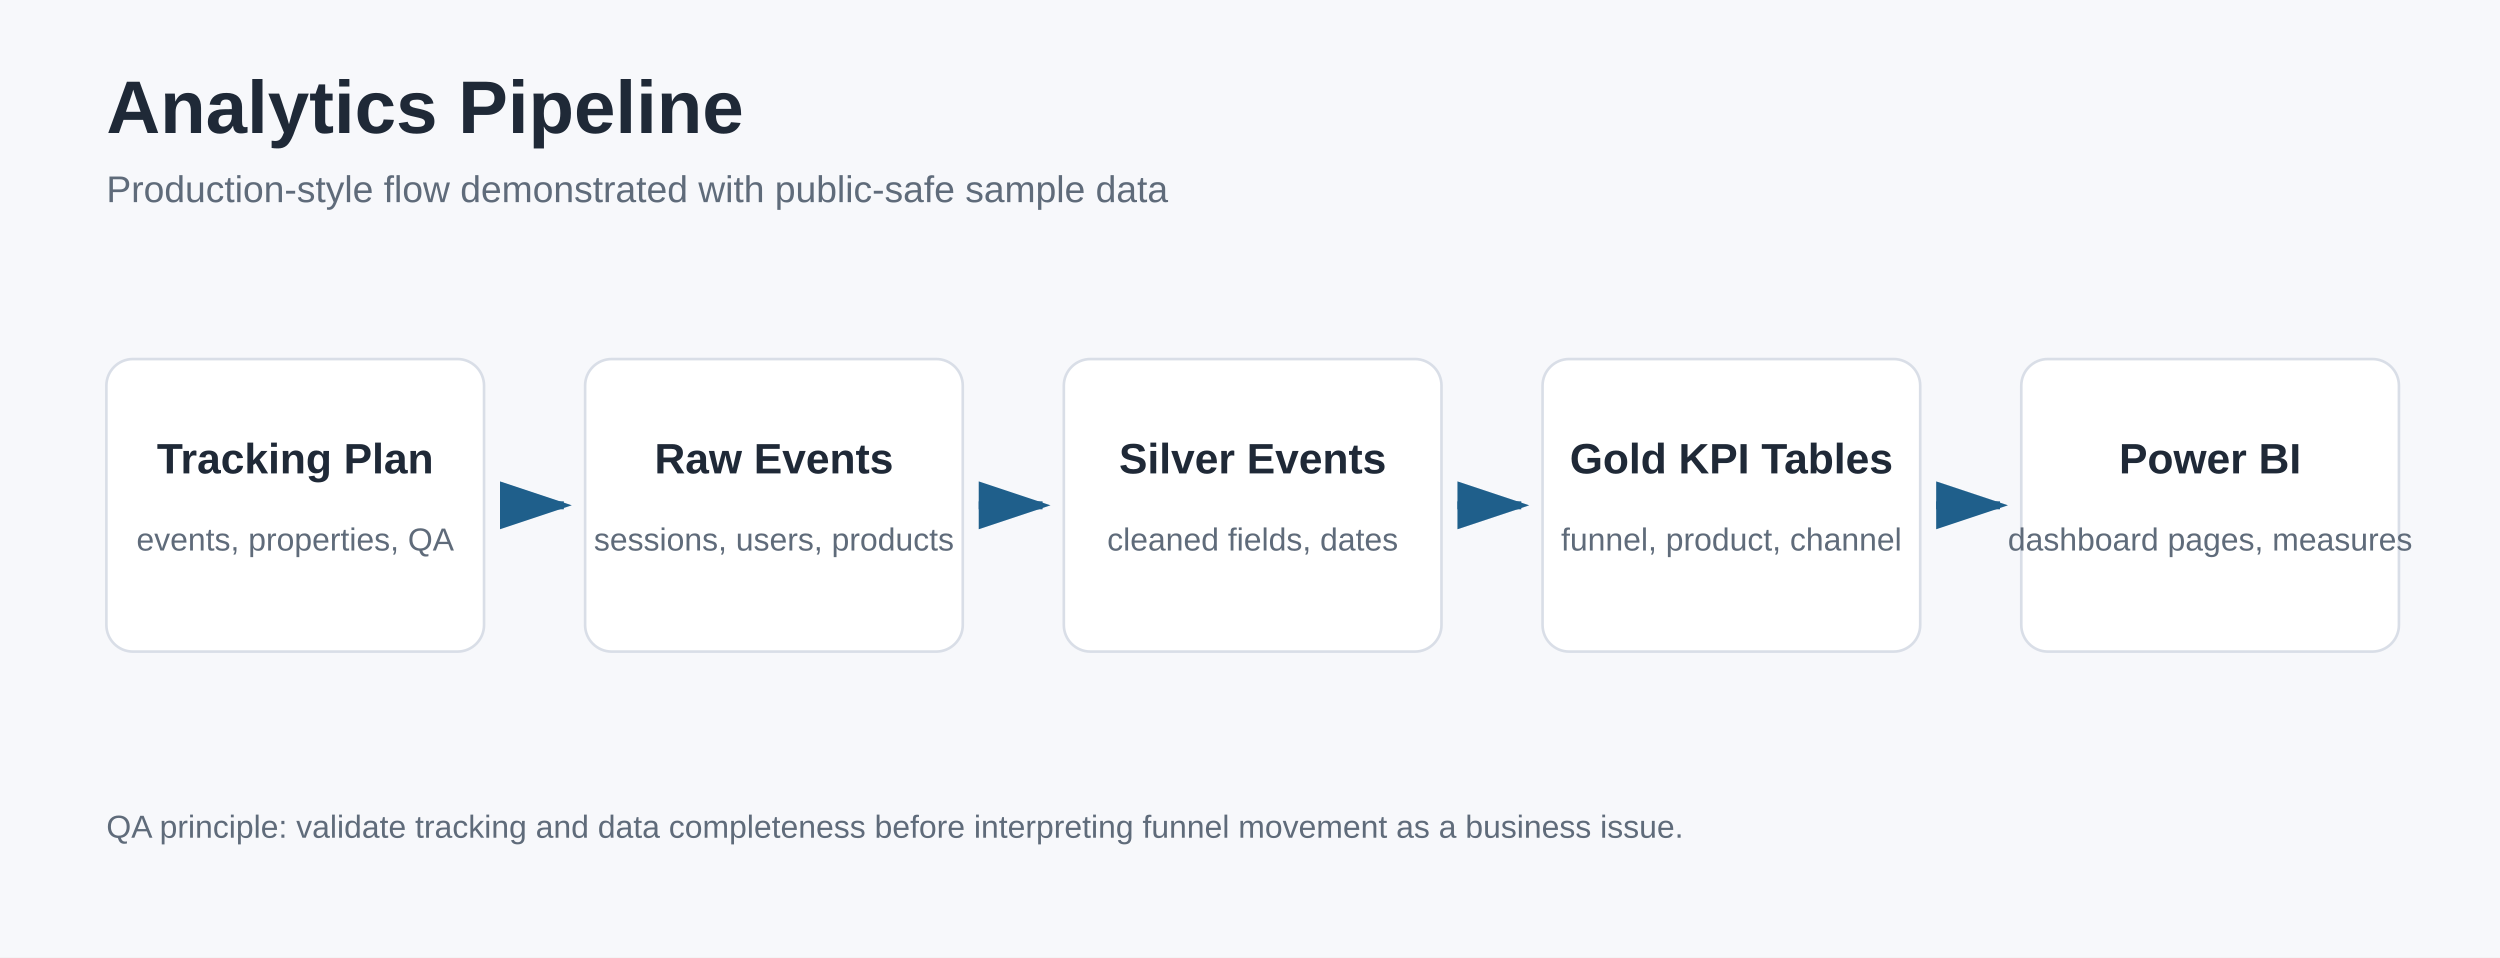
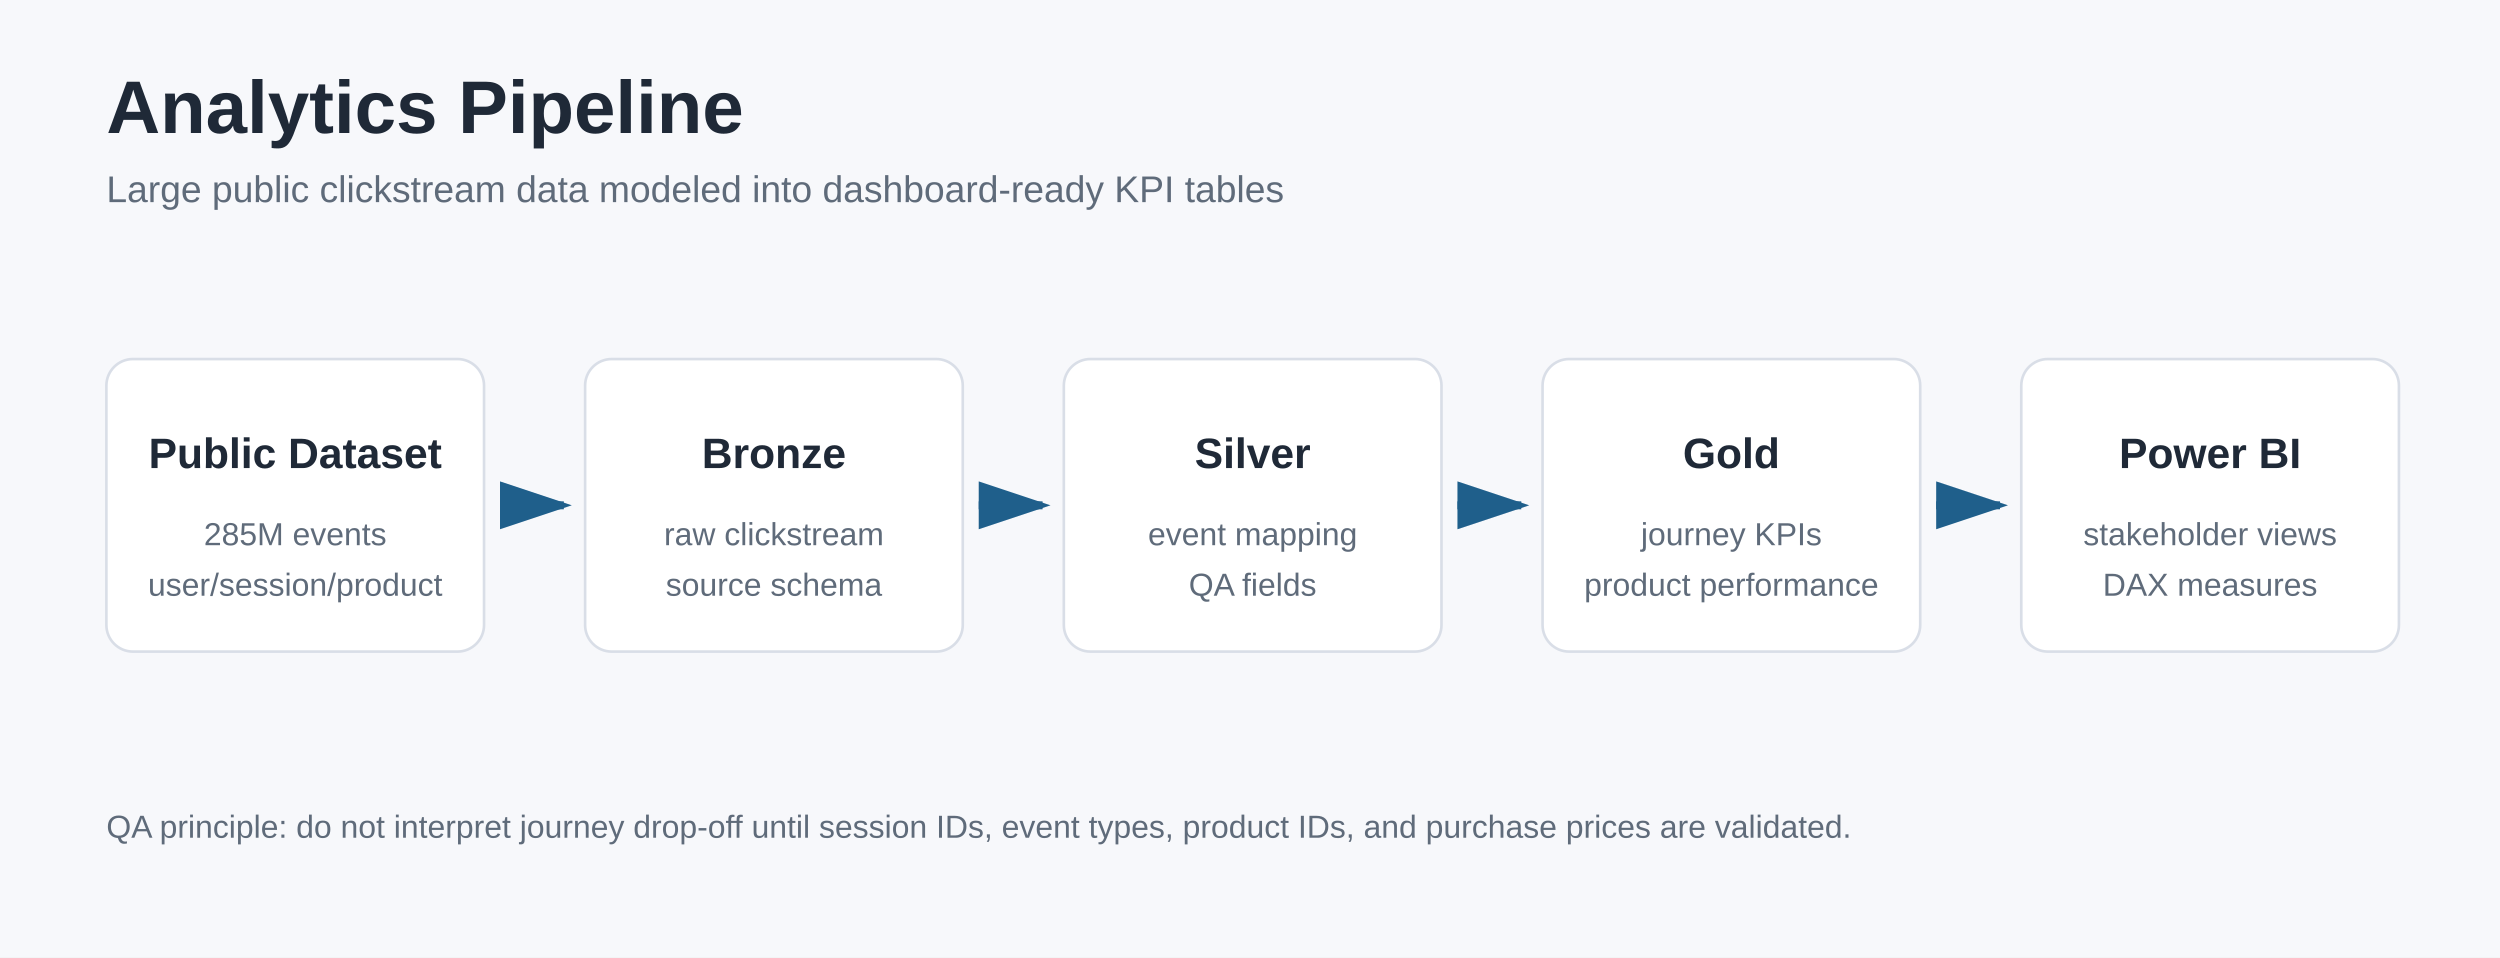
- <svg xmlns="http://www.w3.org/2000/svg" width="940" height="360" viewBox="0 0 940 360" role="img" aria-label="web analytics portfolio chart">
+ <svg xmlns="http://www.w3.org/2000/svg" width="940" height="360" viewBox="0 0 940 360" role="img" aria-label="large-scale ecommerce clickstream analytics visual">
  <rect width="100%" height="100%" fill="#f7f8fb" />
  <style>
    .title{font:700 28px Arial, sans-serif;fill:#1f2937}
    .subtitle{font:400 14px Arial, sans-serif;fill:#5f6b7a}
    .h{font:700 16px Arial, sans-serif;fill:#1f2937}
    .label{font:400 13px Arial, sans-serif;fill:#5f6b7a}
    .value{font:700 24px Arial, sans-serif;fill:#1f2937}
    .small{font:400 12px Arial, sans-serif;fill:#5f6b7a}
  </style>
  <defs>
    <marker id="arrow" markerWidth="10" markerHeight="10" refX="8" refY="3" orient="auto">
      <path d="M0,0 L0,6 L9,3 z" fill="#1f5f8b" />
    </marker>
  </defs>
  <text x="40" y="50" class="title">Analytics Pipeline</text>
-   <text x="40" y="76" class="subtitle">Production-style flow demonstrated with public-safe sample data</text>
+   <text x="40" y="76" class="subtitle">Large public clickstream data modeled into dashboard-ready KPI tables</text>
  <rect x="40" y="135" width="142" height="110" rx="10" fill="#fff" stroke="#d9dee7" />
-   <text x="111" y="178" text-anchor="middle" class="h">Tracking Plan</text>
-   <text x="111" y="207" text-anchor="middle" class="small">events, properties, QA</text>
+   <text x="111" y="176" text-anchor="middle" class="h">Public Dataset</text>
+   <text x="111" y="205" text-anchor="middle" class="small">285M events</text>
+   <text x="111" y="224" text-anchor="middle" class="small">user/session/product</text>
  <path d="M188 190 L212 190" stroke="#1f5f8b" stroke-width="3" marker-end="url(#arrow)" />
  <rect x="220" y="135" width="142" height="110" rx="10" fill="#fff" stroke="#d9dee7" />
-   <text x="291" y="178" text-anchor="middle" class="h">Raw Events</text>
-   <text x="291" y="207" text-anchor="middle" class="small">sessions, users, products</text>
+   <text x="291" y="176" text-anchor="middle" class="h">Bronze</text>
+   <text x="291" y="205" text-anchor="middle" class="small">raw clickstream</text>
+   <text x="291" y="224" text-anchor="middle" class="small">source schema</text>
  <path d="M368 190 L392 190" stroke="#1f5f8b" stroke-width="3" marker-end="url(#arrow)" />
  <rect x="400" y="135" width="142" height="110" rx="10" fill="#fff" stroke="#d9dee7" />
-   <text x="471" y="178" text-anchor="middle" class="h">Silver Events</text>
-   <text x="471" y="207" text-anchor="middle" class="small">cleaned fields, dates</text>
+   <text x="471" y="176" text-anchor="middle" class="h">Silver</text>
+   <text x="471" y="205" text-anchor="middle" class="small">event mapping</text>
+   <text x="471" y="224" text-anchor="middle" class="small">QA fields</text>
  <path d="M548 190 L572 190" stroke="#1f5f8b" stroke-width="3" marker-end="url(#arrow)" />
  <rect x="580" y="135" width="142" height="110" rx="10" fill="#fff" stroke="#d9dee7" />
-   <text x="651" y="178" text-anchor="middle" class="h">Gold KPI Tables</text>
-   <text x="651" y="207" text-anchor="middle" class="small">funnel, product, channel</text>
+   <text x="651" y="176" text-anchor="middle" class="h">Gold</text>
+   <text x="651" y="205" text-anchor="middle" class="small">journey KPIs</text>
+   <text x="651" y="224" text-anchor="middle" class="small">product performance</text>
  <path d="M728 190 L752 190" stroke="#1f5f8b" stroke-width="3" marker-end="url(#arrow)" />
  <rect x="760" y="135" width="142" height="110" rx="10" fill="#fff" stroke="#d9dee7" />
-   <text x="831" y="178" text-anchor="middle" class="h">Power BI</text>
-   <text x="831" y="207" text-anchor="middle" class="small">dashboard pages, measures</text>
-   <text x="40" y="315" class="small">QA principle: validate tracking and data completeness before interpreting funnel movement as a business issue.</text>
+   <text x="831" y="176" text-anchor="middle" class="h">Power BI</text>
+   <text x="831" y="205" text-anchor="middle" class="small">stakeholder views</text>
+   <text x="831" y="224" text-anchor="middle" class="small">DAX measures</text>
+   <text x="40" y="315" class="small">QA principle: do not interpret journey drop-off until session IDs, event types, product IDs, and purchase prices are validated.</text>
</svg>
